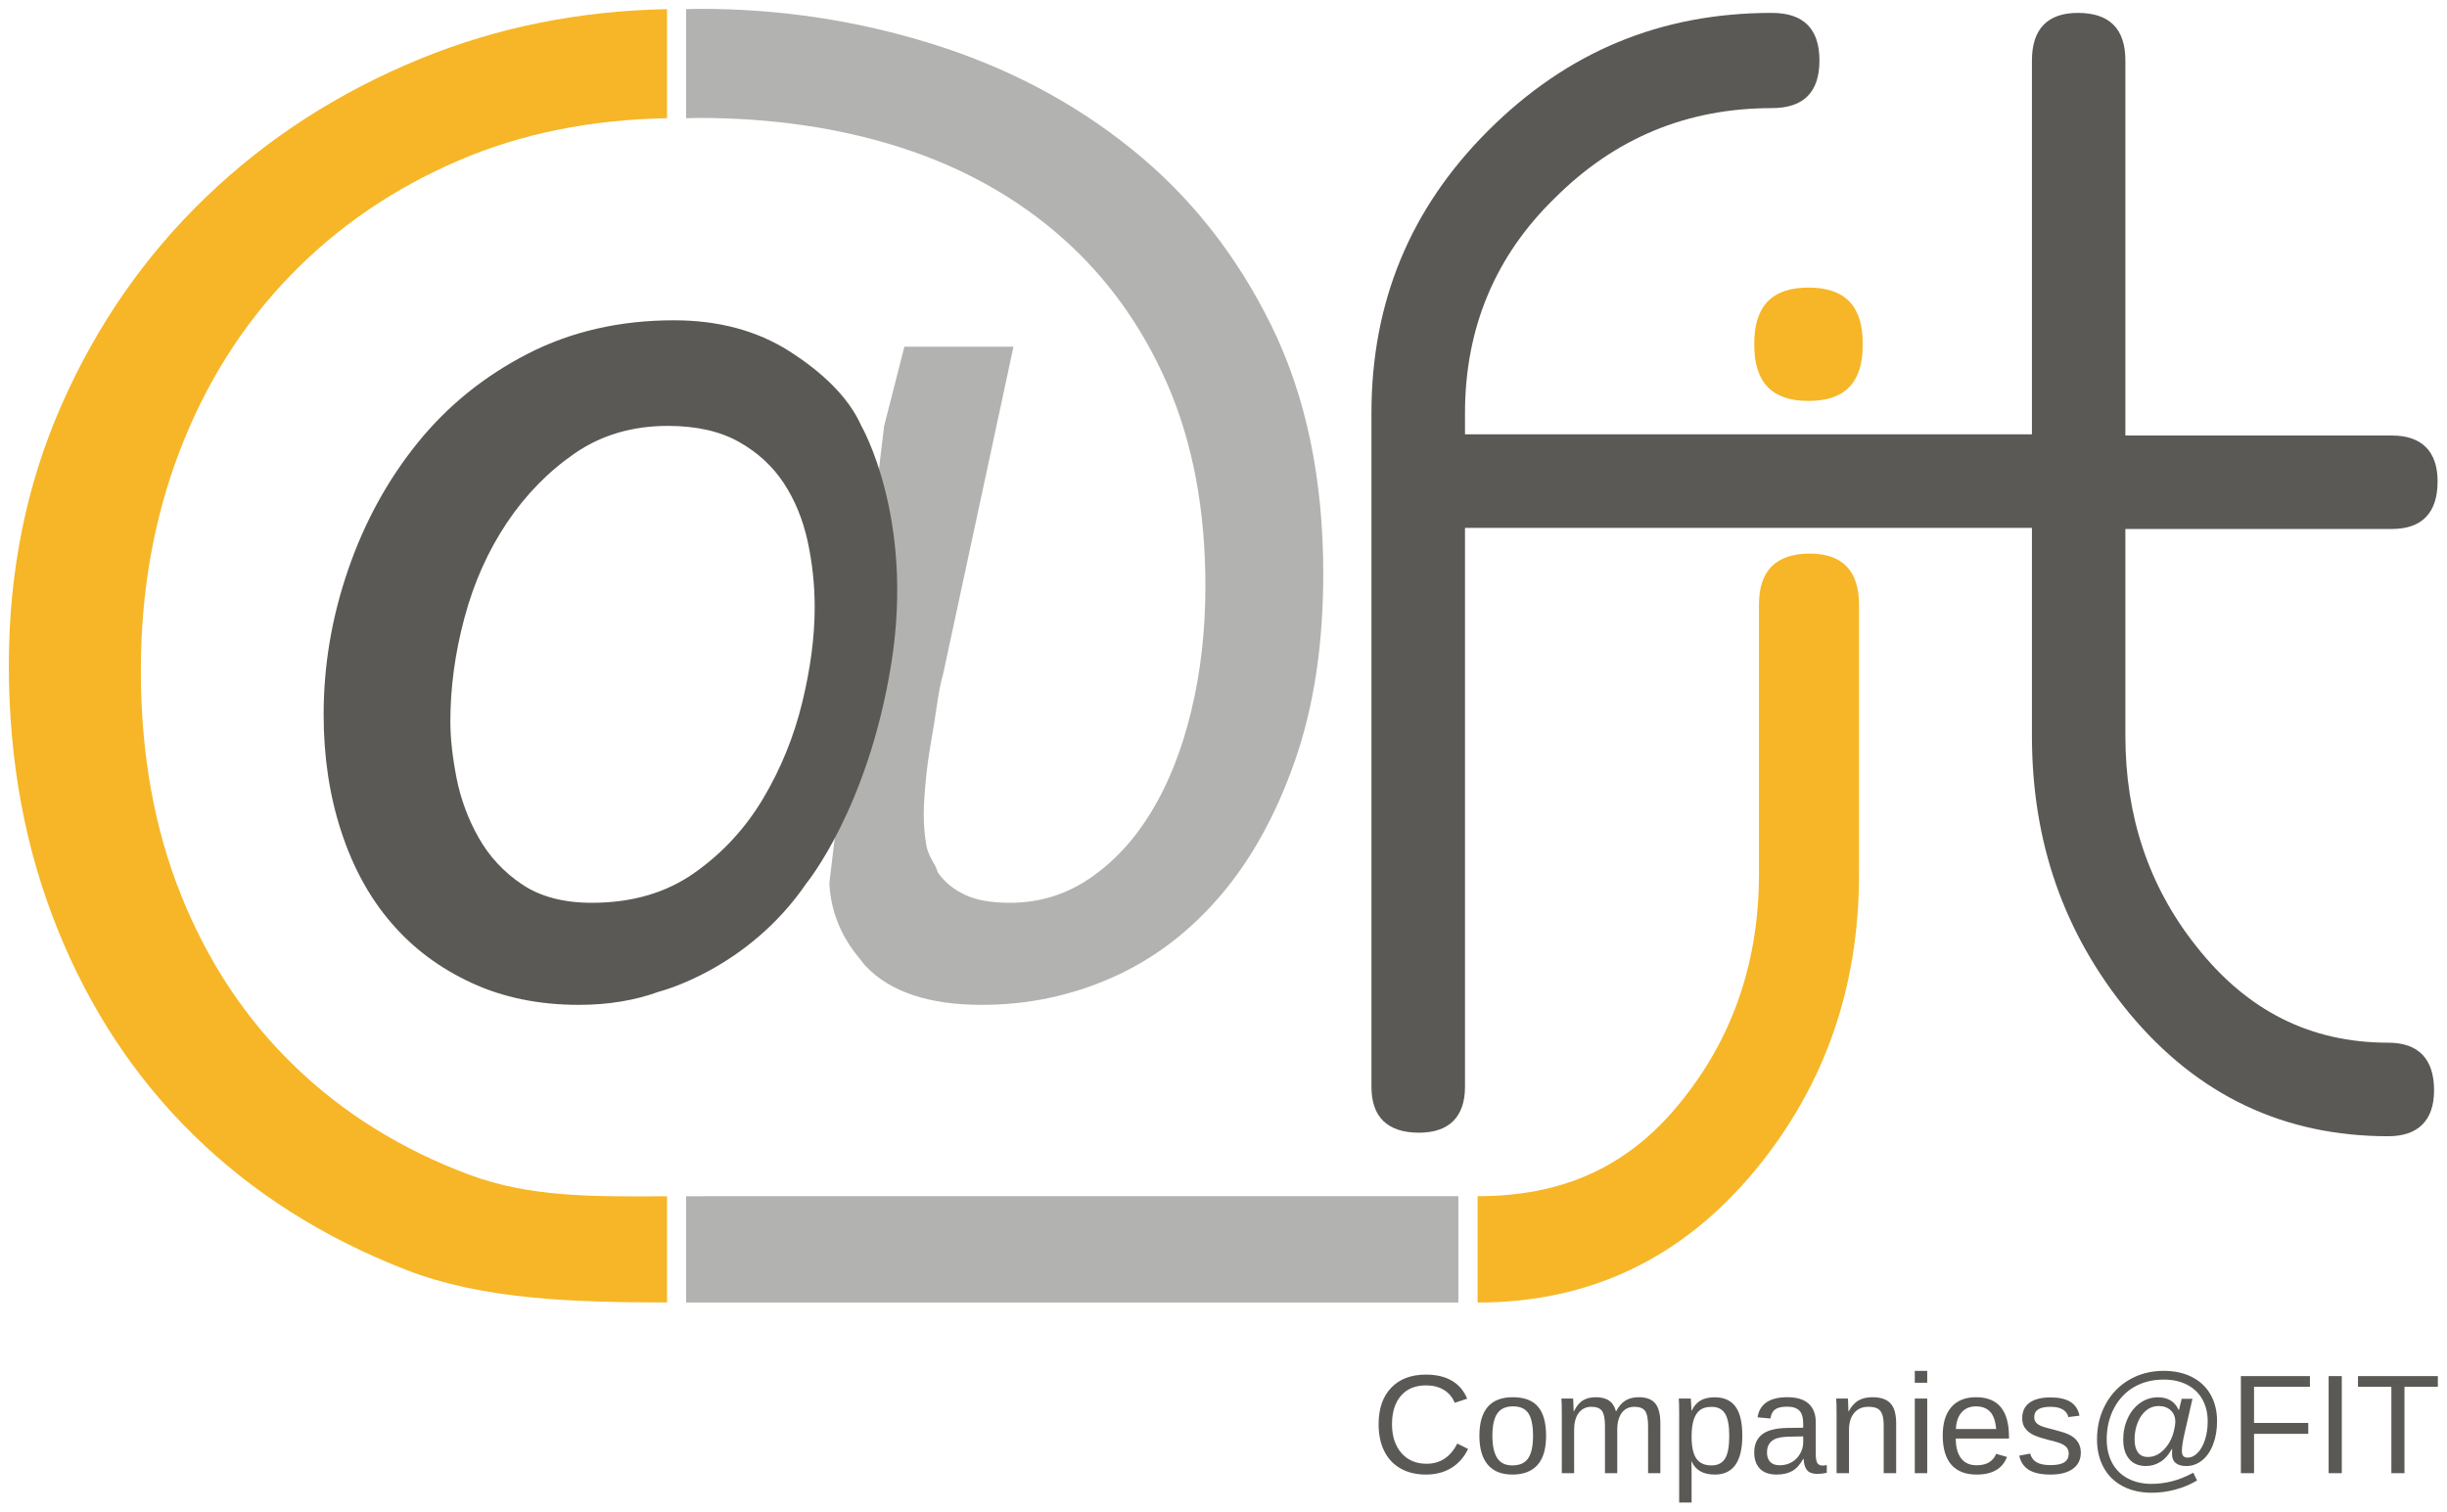
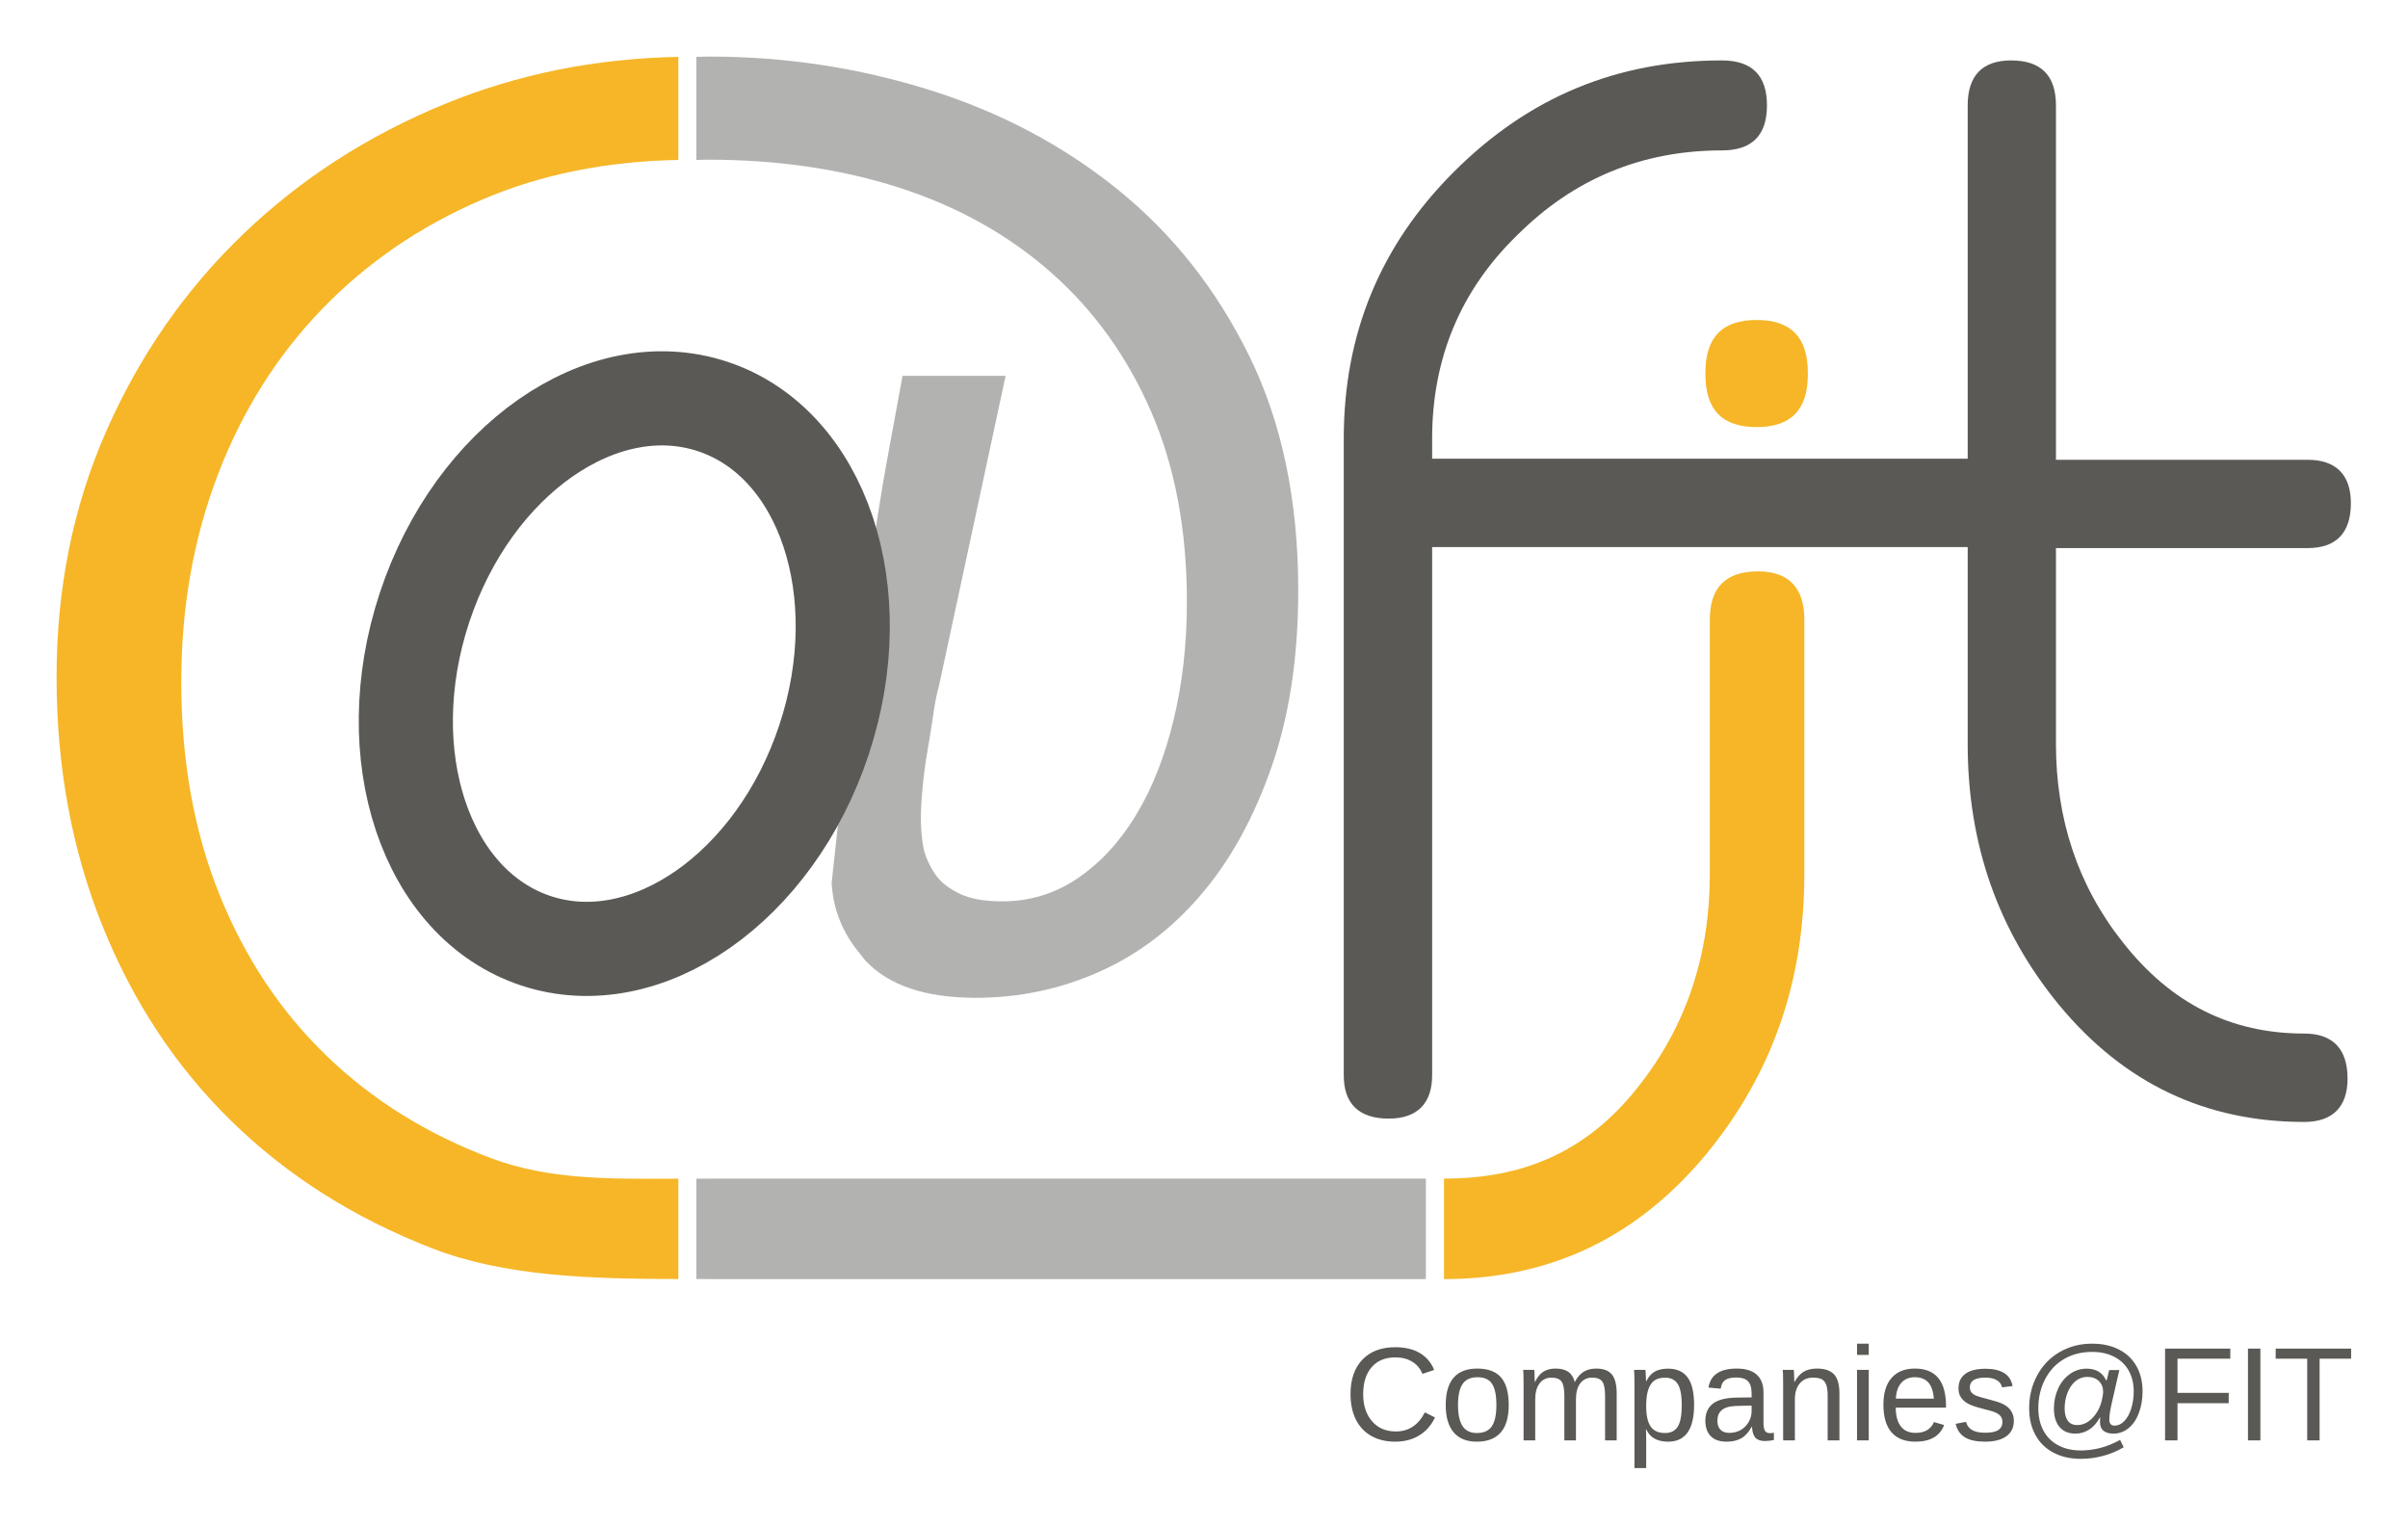
- <svg xmlns="http://www.w3.org/2000/svg" viewBox="0 0 980.933 606.122" height="171.061mm" width="276.841mm" id="svg2" version="1.1">
-   <defs id="defs28" />
-   <g transform="translate(588.3238,-229.3012)" id="layer1">
-     <g id="g5531" transform="matrix(1.25,0,0,-1.25,-619.033,1335.448)">
-       <g id="g5533">
-         <g id="g5535" clip-path="url(#clipPath5537)">
-           <g id="g5541" transform="translate(523.2139,821.4082)">
-             <path d="m 0,0 c -19.218,-18.681 -28.826,-41.864 -28.826,-69.012 l 0,-6.791 184.451,0 c 9.619,0 14.685,-5.099 14.685,-14.721 0,-10.164 -5.066,-15.276 -14.685,-15.276 l -184.451,0 0,-179.3 c 0,-9.625 -5.123,-14.701 -14.738,-14.701 -10.16,0 -15.264,5.076 -15.264,14.701 l 0,216.088 c 0,35.622 12.444,65.619 37.33,90.516 25.44,25.447 55.437,37.868 91.064,37.868 10.191,0 15.279,-5.1 15.279,-15.264 0,-10.189 -5.088,-15.276 -15.279,-15.276 C 42.414,28.832 19.206,19.205 0,0" style="fill:#5b5955;fill-opacity:1;fill-rule:nonzero;stroke:none" id="path5543" />
-           </g>
-           <g id="g5545" transform="translate(805.167,535.1865)">
-             <path d="m 0,0 c 0,-9.614 -5.081,-14.715 -14.707,-14.715 -33.372,0 -61.106,13.02 -83.141,39.595 -20.945,25.453 -31.116,54.869 -31.116,88.805 l 0,216.645 c 0,10.164 5.07,15.264 14.716,15.264 10.164,0 15.252,-5.1 15.252,-15.264 l 0,-120.288 85.43,0 c 9.614,0 14.696,-5.076 14.696,-14.708 0,-10.2 -5.082,-15.271 -14.696,-15.271 l -85.43,0 0,-66.378 c 0,-25.455 7.351,-48.066 22.634,-67.331 C -59.976,25.453 -39.623,15.289 -14.707,15.289 -5.081,15.289 0,10.165 0,0" style="fill:#5b5955;fill-opacity:1;fill-rule:nonzero;stroke:none" id="path5547" />
-           </g>
-           <g id="g5549" transform="translate(498.4258,501.2422)">
-             <path d="m 0,0 c 26.658,0 48.468,8.886 66.001,31.281 16.369,20.615 24.241,44.837 24.241,72.07 l 0,86.416 c 0,10.887 5.44,16.34 16.339,16.34 10.313,0 15.742,-5.453 15.742,-16.34 l 0,-86.416 C 122.323,67.04 111.436,35.533 89.005,8.289 65.41,-20.173 35.729,-34.112 0,-34.112 L 0,0 Z" style="fill:#f6b627;fill-opacity:1;fill-rule:nonzero;stroke:none" id="path5551" />
-           </g>
-           <g id="g5553" transform="translate(175.002,508.1455)">
-             <path d="m 0,0 c -21.646,8.086 -40.272,19.659 -55.883,34.721 -15.616,15.037 -27.757,33.289 -36.402,54.738 -8.662,21.465 -12.98,45.528 -12.98,72.252 0,25.209 4.132,48.631 12.4,70.273 8.279,21.636 20.046,40.352 35.292,56.16 15.237,15.801 33.383,28.224 54.459,37.253 19.991,8.563 42.203,13.016 66.595,13.457 l 0,34.981 C 35.443,373.313 9.002,368.03 -15.814,357.849 -41.962,347.123 -64.83,332.354 -84.393,313.542 c -19.561,-18.811 -34.993,-41.021 -46.276,-66.599 -11.294,-25.601 -16.931,-53.442 -16.931,-83.547 0,-30.481 5.166,-58.612 15.515,-84.363 10.353,-25.8 24.921,-47.907 43.751,-66.336 18.812,-18.443 41.478,-32.836 68.008,-43.177 24.745,-9.653 53.76,-10.452 83.807,-10.517 l 0,34.069 C 40.173,-7.047 19.635,-7.352 0,0" style="fill:#f6b627;fill-opacity:1;fill-rule:nonzero;stroke:none" id="path5555" />
-           </g>
-           <g id="g5557" transform="translate(248.5669,847.0869)">
-             <path d="m 0,0 c 23.697,0 45.438,-3.207 65.193,-9.591 19.744,-6.402 36.872,-16.005 51.366,-28.791 14.472,-12.798 25.771,-28.504 33.863,-47.137 8.086,-18.614 12.146,-40.154 12.146,-64.622 0,-14.304 -1.526,-27.656 -4.532,-40.077 -3.007,-12.405 -7.234,-23.135 -12.702,-32.175 -5.453,-9.028 -12.036,-16.172 -19.747,-21.438 -7.715,-5.28 -16.288,-7.907 -25.694,-7.907 -6.01,0 -10.809,0.847 -14.375,2.543 -3.585,1.696 -6.41,3.942 -8.47,6.772 -0.559,0.753 -0.625,1.649 -1.067,2.425 -1.208,2.15 -2.478,4.276 -2.884,6.604 -0.571,3.202 -0.848,6.487 -0.848,9.879 0,2.626 0.179,6.02 0.567,10.162 0.369,4.134 0.935,8.372 1.684,12.707 0.756,4.313 1.419,8.457 1.979,12.398 0.569,3.965 1.222,7.25 1.976,9.889 l 11.125,51.712 11.441,53.275 -34.992,0 -6.486,-25.404 -17.575,-146.656 c 0.454,-8.958 3.673,-16.997 9.641,-24.115 0.687,-0.824 1.249,-1.708 2.019,-2.508 7.895,-8.291 20.316,-12.423 37.247,-12.423 14.676,0 28.594,2.915 41.768,8.755 13.163,5.817 24.735,14.572 34.714,26.241 9.977,11.658 17.961,26.157 23.98,43.455 6.028,17.307 9.033,37.271 9.033,59.839 0,30.481 -5.549,57.015 -16.64,79.583 -11.113,22.592 -25.974,41.391 -44.604,56.453 C 120.51,4.885 99.144,16.184 75.071,23.708 50.977,31.239 26.155,34.996 0.559,34.996 c -1.519,0 -3.016,-0.075 -4.528,-0.102 l 0,-34.981 C -2.643,-0.062 -1.338,0 0,0" style="fill:#b2b3b1;fill-opacity:1;fill-rule:nonzero;stroke:none" id="path5559" />
-           </g>
-           <g id="g5561" transform="translate(251.7866,501.2422)">
-             <path d="m 0,0 c -2.438,0 -4.811,-0.013 -7.188,-0.024 l 0,-34.07 c 2.168,-0.006 4.323,-0.018 6.501,-0.018 l 241.168,0 0,34.112 L 0,0 Z" style="fill:#b2b3b1;fill-opacity:1;fill-rule:nonzero;stroke:none" id="path5563" />
-           </g>
-           <g id="g5565" transform="translate(281.8608,659.6929)">
-             <path d="m 0,0 c -2.642,-10.911 -6.796,-21.168 -12.475,-30.758 -5.679,-9.591 -13.058,-17.606 -22.129,-23.996 -9.072,-6.413 -20.037,-9.59 -32.9,-9.59 -9.072,0 -16.531,1.97 -22.398,5.924 -5.862,3.953 -10.49,8.934 -13.891,14.965 -3.403,6.008 -5.765,12.422 -7.097,19.182 -1.32,6.774 -1.974,12.789 -1.974,18.067 0,10.912 1.501,22.019 4.53,33.301 3.024,11.293 7.569,21.451 13.613,30.481 6.058,9.029 13.336,16.445 21.84,22.299 8.504,5.828 18.435,8.743 29.772,8.743 9.071,0 16.641,-1.696 22.696,-5.076 6.048,-3.381 10.858,-7.817 14.465,-13.264 C -2.362,64.814 0.182,58.609 1.708,51.651 3.222,44.682 3.974,37.629 3.974,30.487 3.974,21.076 2.652,10.905 0,0 m 1.356,-58.038 c 0,0 19.86,24.139 27.238,70.741 7.375,46.605 -9.663,75.915 -9.663,75.915 -4.156,9.405 -12.798,17.39 -23.15,23.995 -10.341,6.569 -22.663,9.877 -36.967,9.877 -17.307,0 -32.932,-3.582 -46.847,-10.724 -13.926,-7.155 -25.679,-16.651 -35.267,-28.505 -9.6,-11.855 -17.044,-25.399 -22.302,-40.651 -5.273,-15.235 -7.904,-30.762 -7.904,-46.569 0,-13.54 1.879,-26.035 5.65,-37.525 3.747,-11.479 9.104,-21.272 16.085,-29.347 6.945,-8.097 15.512,-14.488 25.679,-19.193 10.158,-4.707 21.637,-7.059 34.435,-7.059 9.406,0 17.963,1.409 25.682,4.229 0,0 28.375,6.986 47.331,34.816" style="fill:#5b5955;fill-opacity:1;fill-rule:nonzero;stroke:none" id="path5567" />
-           </g>
-           <g id="g5569" transform="translate(604.5527,792.6792)">
-             <path d="m 0,0 c 11.591,0 17.385,-5.796 17.385,-17.919 l 0,-0.525 c 0,-12.118 -5.794,-17.913 -17.385,-17.913 -11.592,0 -17.392,5.795 -17.392,17.913 l 0,0.525 C -17.392,-5.796 -11.592,0 0,0" style="fill:#f6b627;fill-opacity:1;fill-rule:nonzero;stroke:none" id="path5571" />
-           </g>
-         </g>
+ <svg xmlns="http://www.w3.org/2000/svg" version="1.1" id="svg9071" viewBox="0 0 754.068 477.482" height="134.756mm" width="212.815mm">
+   <defs id="defs9073" />
+   <g transform="translate(-228.6801,-753.6212)" id="layer1">
+     <g id="g9026" transform="matrix(0.9224183,0,0,-0.9224183,221.1206,1584.987)">
+       <g transform="translate(523.2139,821.4082)" id="g5541">
+         <path id="path5543" style="fill:#5b5955;fill-opacity:1;fill-rule:nonzero;stroke:none" d="m 0,0 c -19.218,-18.681 -28.826,-41.864 -28.826,-69.012 l 0,-6.791 184.451,0 c 9.619,0 14.685,-5.099 14.685,-14.721 0,-10.164 -5.066,-15.276 -14.685,-15.276 l -184.451,0 0,-179.3 c 0,-9.625 -5.123,-14.701 -14.738,-14.701 -10.16,0 -15.264,5.076 -15.264,14.701 l 0,216.088 c 0,35.622 12.444,65.619 37.33,90.516 25.44,25.447 55.437,37.868 91.064,37.868 10.191,0 15.279,-5.1 15.279,-15.264 0,-10.189 -5.088,-15.276 -15.279,-15.276 C 42.414,28.832 19.206,19.205 0,0" />
      </g>
-       <text transform="matrix(1,0,0,-1,464.3857,412.3877)" style="font-variant:normal;font-weight:normal;font-stretch:normal;font-size:45.299px;font-family:Arial;-inkscape-font-specification:ArialMT;writing-mode:lr-tb;fill:#5b5955;fill-opacity:1;fill-rule:nonzero;stroke:none;" id="text5573">
-         <tspan x="0 32.706 57.893 95.627 120.814 146 171.187 181.243 206.43 229.08 275.059 302.737 315.33" y="0" id="tspan5575">Companies@FIT</tspan>
+       <g transform="translate(805.167,535.1865)" id="g5545">
+         <path id="path5547" style="fill:#5b5955;fill-opacity:1;fill-rule:nonzero;stroke:none" d="m 0,0 c 0,-9.614 -5.081,-14.715 -14.707,-14.715 -33.372,0 -61.106,13.02 -83.141,39.595 -20.945,25.453 -31.116,54.869 -31.116,88.805 l 0,216.645 c 0,10.164 5.07,15.264 14.716,15.264 10.164,0 15.252,-5.1 15.252,-15.264 l 0,-120.288 85.43,0 c 9.614,0 14.696,-5.076 14.696,-14.708 0,-10.2 -5.082,-15.271 -14.696,-15.271 l -85.43,0 0,-66.378 c 0,-25.455 7.351,-48.066 22.634,-67.331 C -59.976,25.453 -39.623,15.289 -14.707,15.289 -5.081,15.289 0,10.165 0,0" />
+       </g>
+       <g transform="translate(498.4258,501.2422)" id="g5549">
+         <path id="path5551" style="fill:#f6b627;fill-opacity:1;fill-rule:nonzero;stroke:none" d="m 0,0 c 26.658,0 48.468,8.886 66.001,31.281 16.369,20.615 24.241,44.837 24.241,72.07 l 0,86.416 c 0,10.887 5.44,16.34 16.339,16.34 10.313,0 15.742,-5.453 15.742,-16.34 l 0,-86.416 C 122.323,67.04 111.436,35.533 89.005,8.289 65.41,-20.173 35.729,-34.112 0,-34.112 L 0,0 Z" />
+       </g>
+       <g transform="translate(175.002,508.1455)" id="g5553">
+         <path id="path5555" style="fill:#f6b627;fill-opacity:1;fill-rule:nonzero;stroke:none" d="m 0,0 c -21.646,8.086 -40.272,19.659 -55.883,34.721 -15.616,15.037 -27.757,33.289 -36.402,54.738 -8.662,21.465 -12.98,45.528 -12.98,72.252 0,25.209 4.132,48.631 12.4,70.273 8.279,21.636 20.046,40.352 35.292,56.16 15.237,15.801 33.383,28.224 54.459,37.253 19.991,8.563 42.203,13.016 66.595,13.457 l 0,34.981 C 35.443,373.313 9.002,368.03 -15.814,357.849 -41.962,347.123 -64.83,332.354 -84.393,313.542 c -19.561,-18.811 -34.993,-41.021 -46.276,-66.599 -11.294,-25.601 -16.931,-53.442 -16.931,-83.547 0,-30.481 5.166,-58.612 15.515,-84.363 10.353,-25.8 24.921,-47.907 43.751,-66.336 18.812,-18.443 41.478,-32.836 68.008,-43.177 24.745,-9.653 53.76,-10.452 83.807,-10.517 l 0,34.069 C 40.173,-7.047 19.635,-7.352 0,0" />
+       </g>
+       <path transform="translate(248.5669,847.0869)" id="path5559" style="fill:#b2b3b1;fill-opacity:1;fill-rule:nonzero;stroke:none" d="m 0,0 c 23.697,0 45.438,-3.207 65.193,-9.591 19.744,-6.402 36.872,-16.005 51.366,-28.791 14.472,-12.798 25.771,-28.504 33.863,-47.137 8.086,-18.614 12.146,-40.154 12.146,-64.622 0,-14.304 -1.526,-27.656 -4.532,-40.077 -3.007,-12.405 -7.234,-23.135 -12.702,-32.175 -5.453,-9.028 -12.036,-16.172 -19.747,-21.438 -7.715,-5.28 -16.288,-7.907 -25.694,-7.907 -6.01,0 -10.809,0.847 -14.375,2.543 -3.585,1.696 -6.517,3.867 -8.47,6.772 -1.863,2.77 -3.457,6.276 -3.951,9.029 -0.575,3.201 -0.848,6.487 -0.848,9.879 0,2.626 0.179,6.02 0.567,10.162 0.369,4.134 0.935,8.372 1.684,12.707 0.756,4.313 1.419,8.457 1.979,12.398 0.569,3.965 1.222,7.25 1.976,9.889 l 11.125,51.712 11.441,53.275 -34.992,0 c 0,0 -3.333,-18.265 -4.937,-26.856 C 52.053,-148.626 41.968,-245.432 41.968,-245.432 c 0.454,-8.958 3.673,-16.997 9.641,-24.115 0.687,-0.824 1.249,-1.708 2.019,-2.508 7.895,-8.291 20.316,-12.423 37.247,-12.423 14.676,0 28.594,2.915 41.768,8.755 13.163,5.817 24.735,14.572 34.714,26.241 9.977,11.658 17.961,26.157 23.98,43.455 6.028,17.307 9.033,37.271 9.033,59.839 0,30.481 -5.549,57.015 -16.64,79.583 -11.113,22.592 -25.974,41.391 -44.604,56.453 C 120.51,4.885 99.144,16.184 75.071,23.708 50.977,31.239 26.155,34.996 0.559,34.996 c -1.519,0 -3.016,-0.075 -4.528,-0.102 l 0,-34.981 C -2.643,-0.062 -1.338,0 0,0" />
+       <g transform="translate(251.7866,501.2422)" id="g5561">
+         <path id="path5563" style="fill:#b2b3b1;fill-opacity:1;fill-rule:nonzero;stroke:none" d="m 0,0 c -2.438,0 -4.811,-0.013 -7.188,-0.024 l 0,-34.07 c 2.168,-0.006 4.323,-0.018 6.501,-0.018 l 241.168,0 0,34.112 L 0,0 Z" />
+       </g>
+       <g transform="translate(281.8608,659.6929)" id="g5565">
+         <ellipse style="opacity:1;fill:none;fill-opacity:1;stroke:#5b5955;stroke-width:31.957;stroke-linecap:round;stroke-linejoin:round;stroke-miterlimit:4;stroke-dasharray:none;stroke-opacity:1" id="path9009" cx="-62.671" cy="7.075" transform="matrix(0.9494749,-0.313843,-0.313843,-0.9494749,0,0)" rx="71.431" ry="95.508" />
+       </g>
+       <g transform="translate(604.5527,792.6792)" id="g5569">
+         <path id="path5571" style="fill:#f6b627;fill-opacity:1;fill-rule:nonzero;stroke:none" d="m 0,0 c 11.591,0 17.385,-5.796 17.385,-17.919 l 0,-0.525 c 0,-12.118 -5.794,-17.913 -17.385,-17.913 -11.592,0 -17.392,5.795 -17.392,17.913 l 0,0.525 C -17.392,-5.796 -11.592,0 0,0" />
+       </g>
+       <text id="text5573" style="font-variant:normal;font-weight:normal;font-stretch:normal;font-size:45.299px;font-family:Arial;-inkscape-font-specification:ArialMT;writing-mode:lr-tb;fill:#5b5955;fill-opacity:1;fill-rule:nonzero;stroke:none" transform="matrix(1,0,0,-1,464.3857,412.3877)">
+         <tspan id="tspan5575" y="0" x="0 32.706 57.893 95.627 120.814 146 171.187 181.243 206.43 229.08 275.059 302.737 315.33">Companies@FIT</tspan>
      </text>
    </g>
  </g>
</svg>
